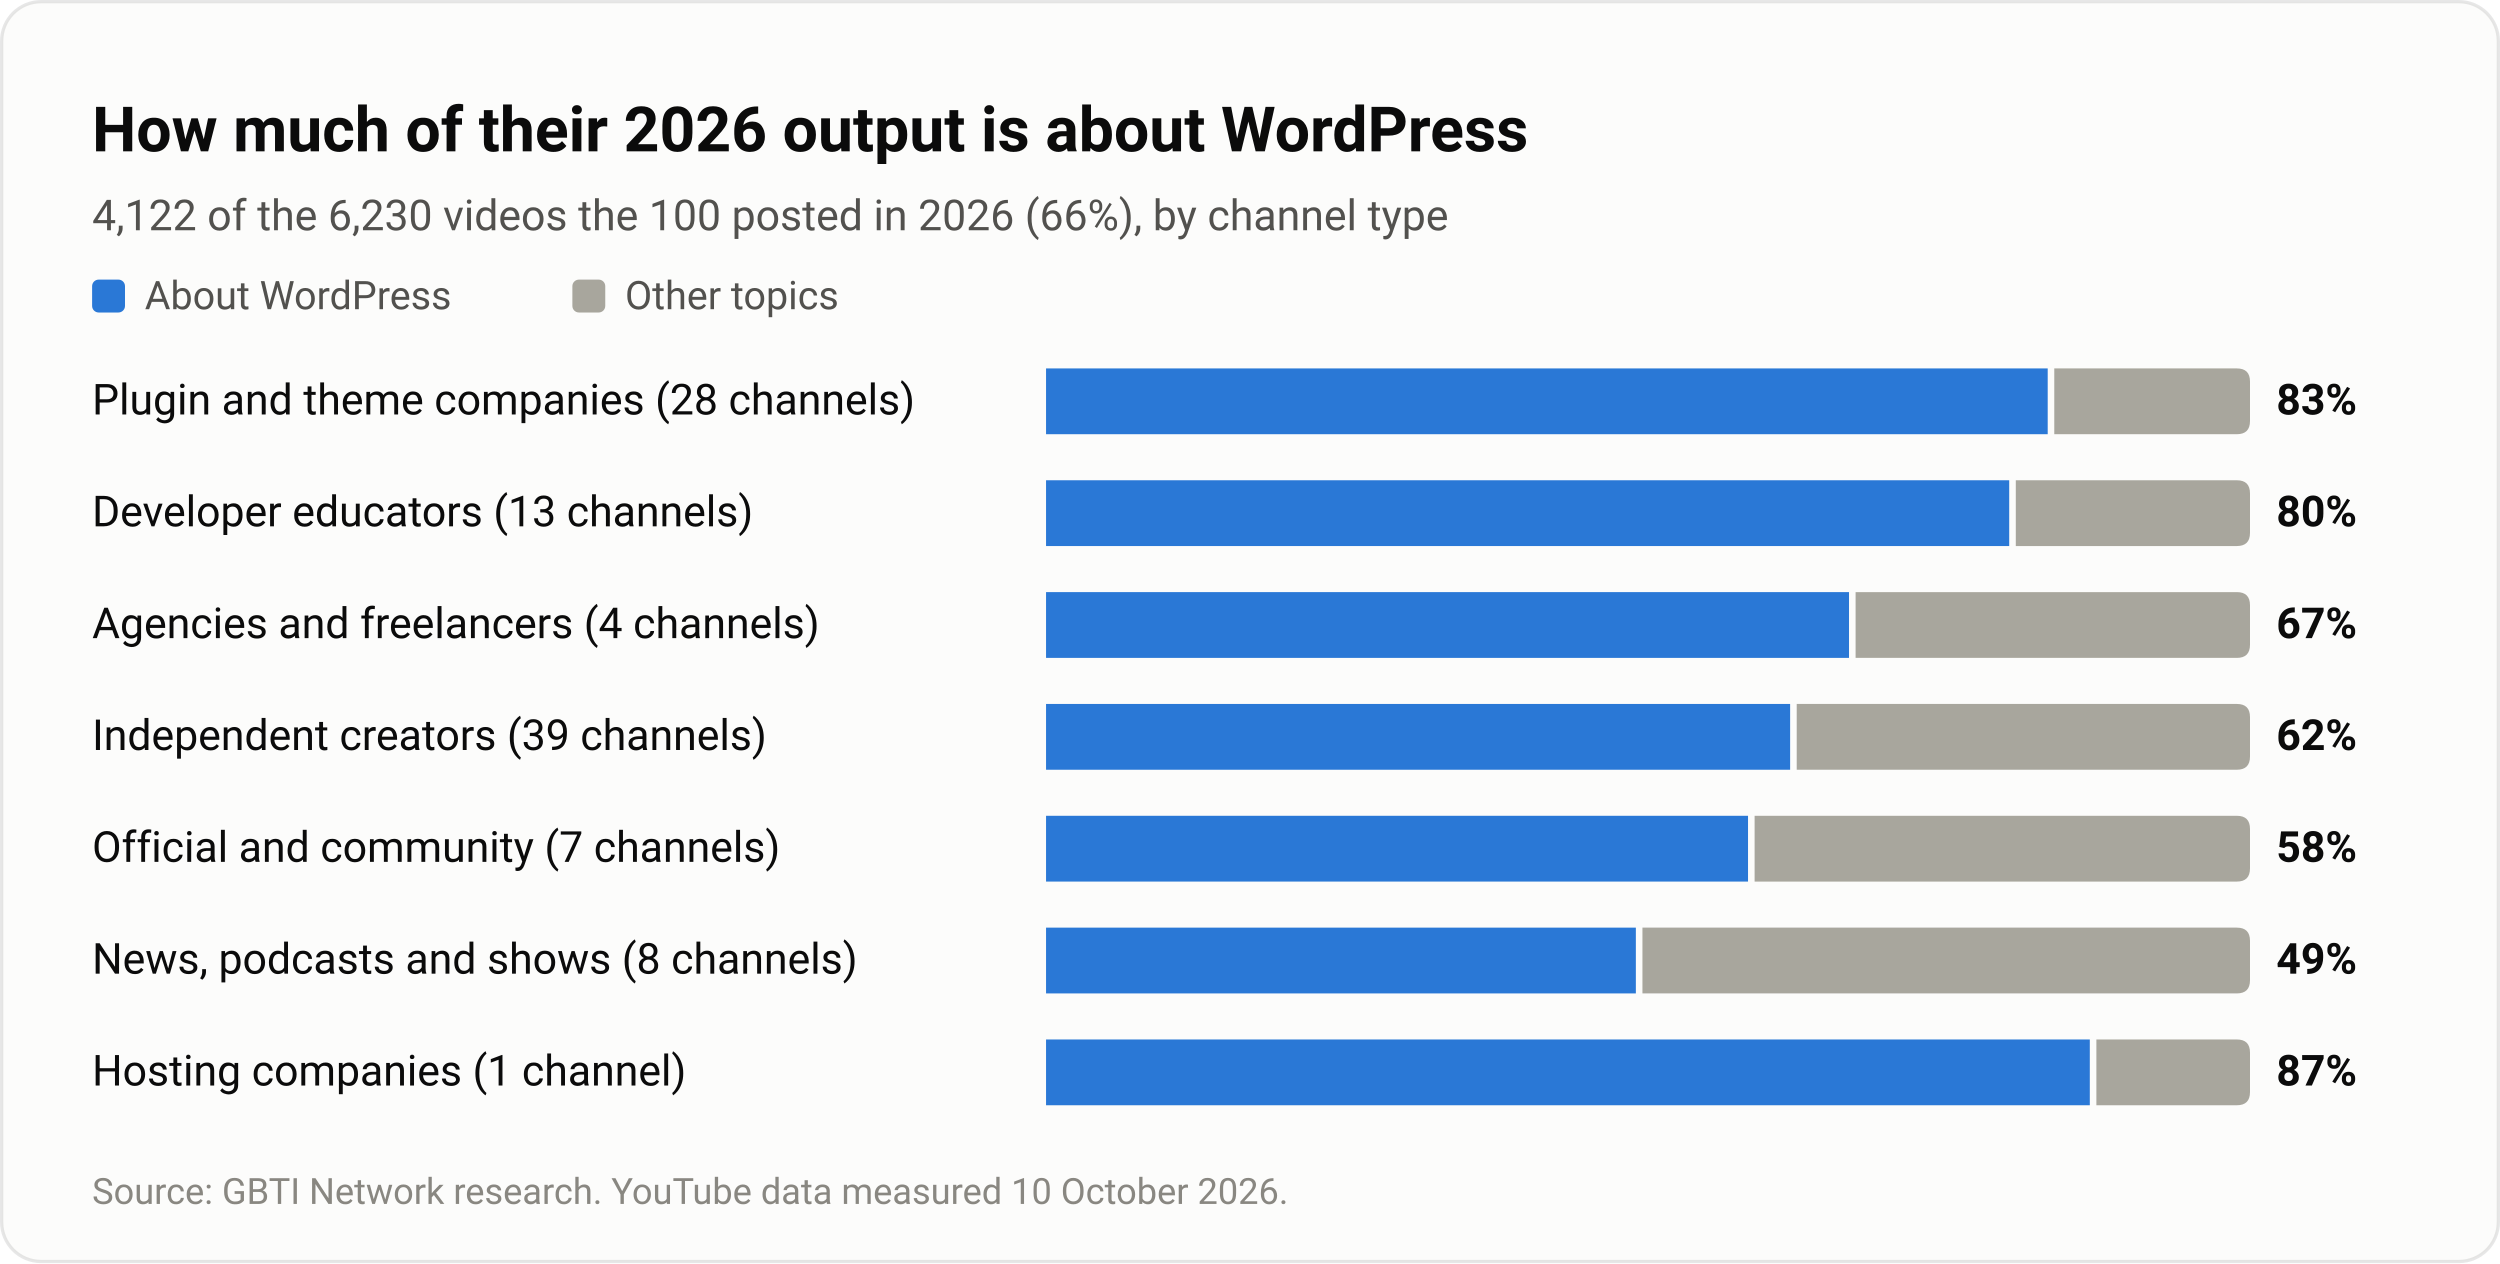
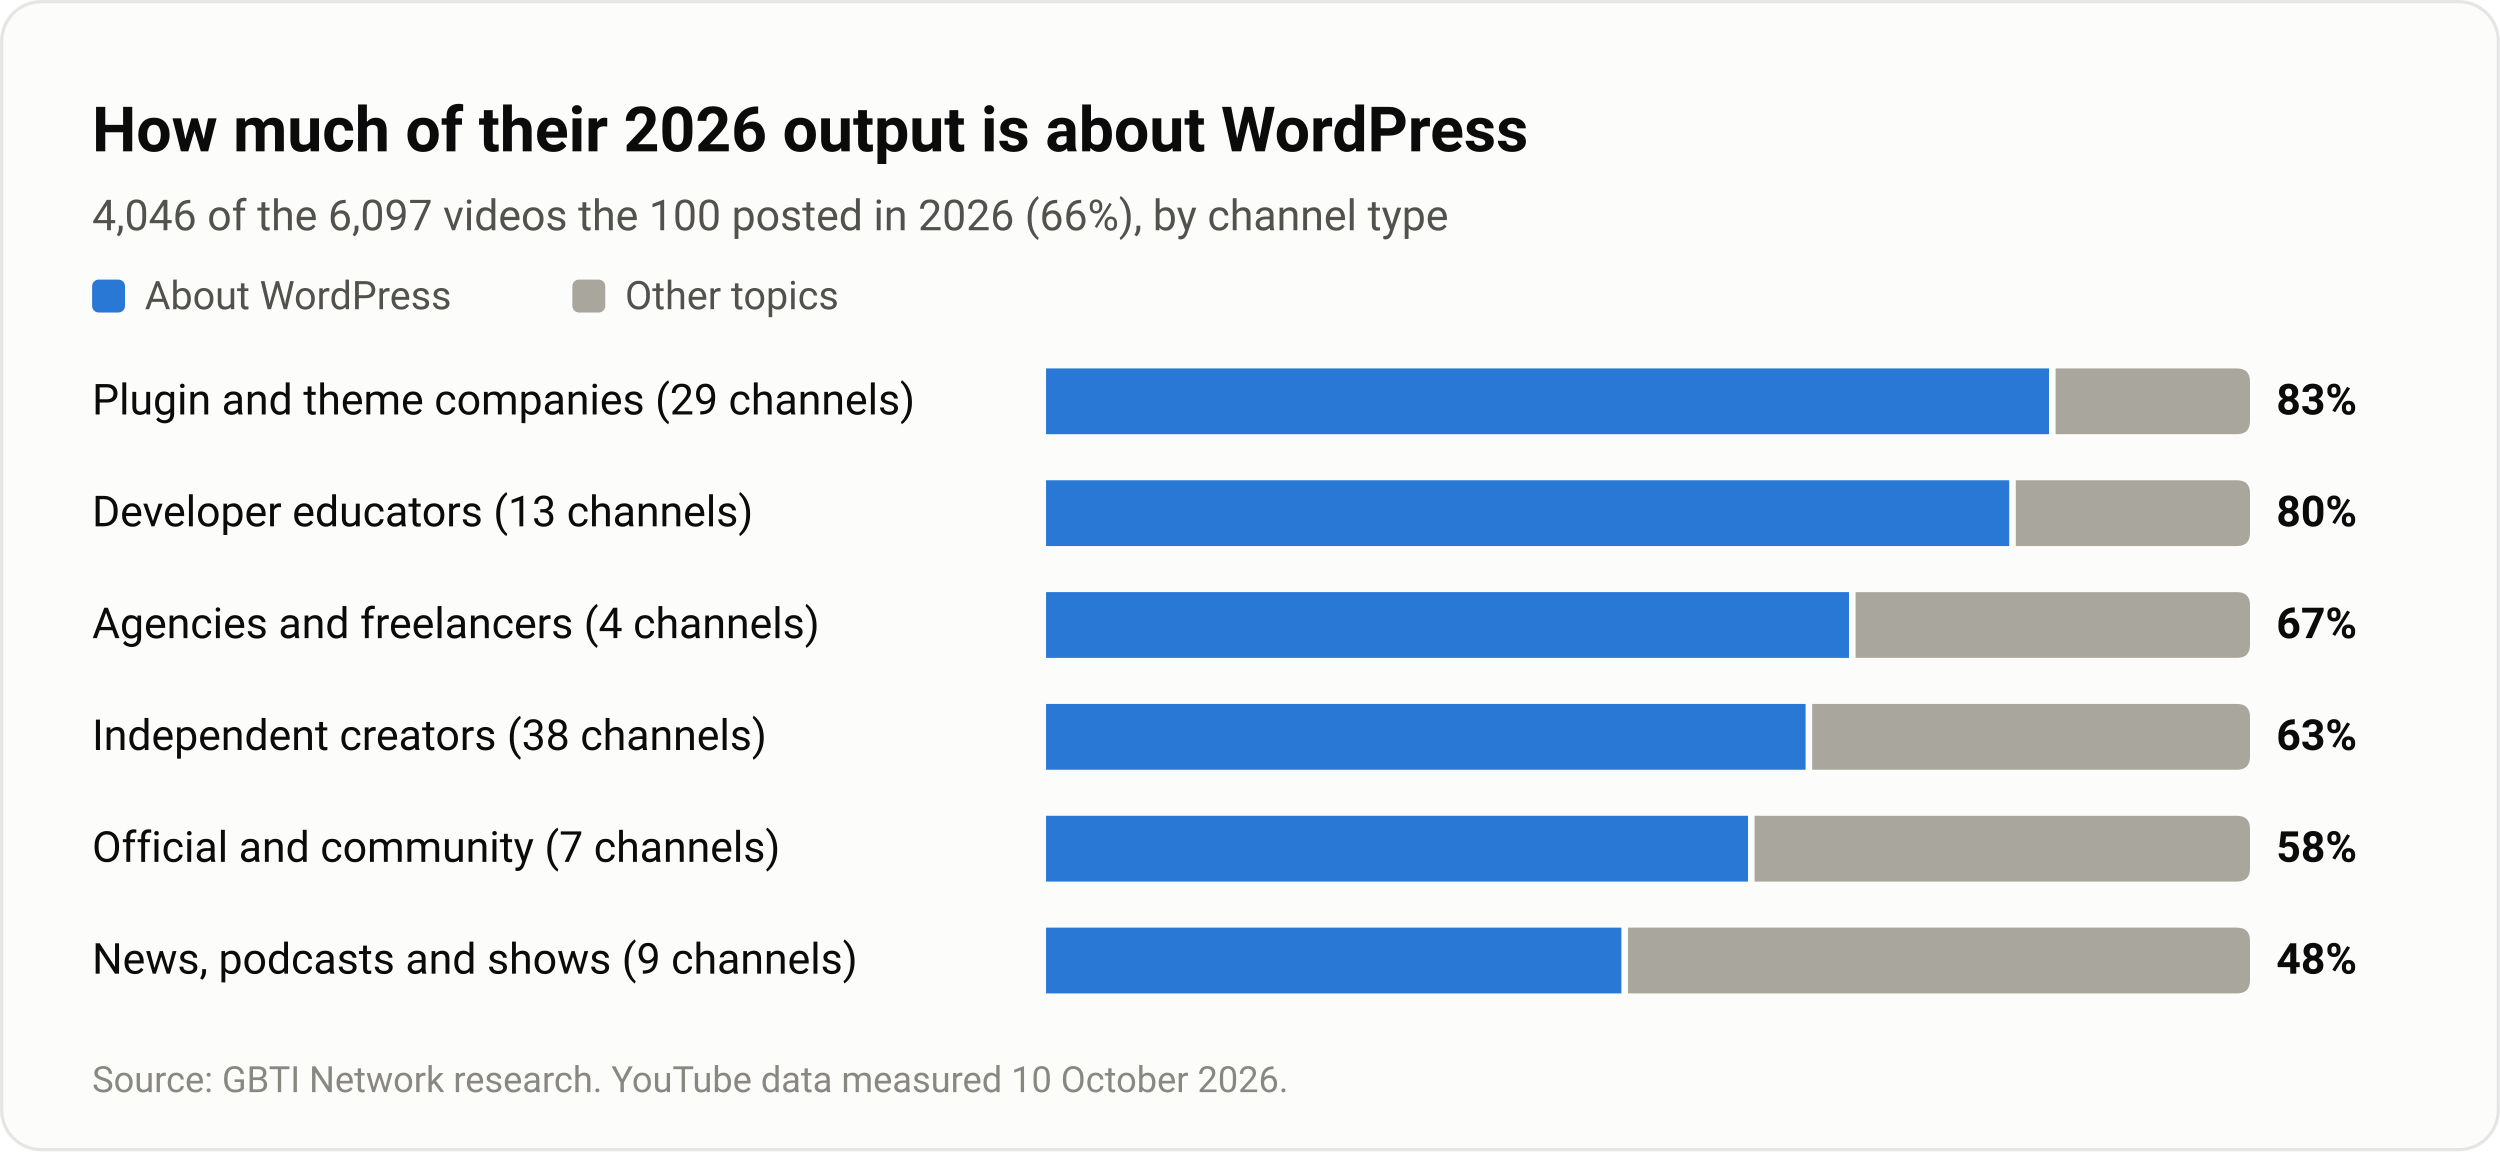
- <svg xmlns="http://www.w3.org/2000/svg" width="760" height="384" viewBox="0 0 760 384" role="img" aria-label="Share of the videos posted in 2026 that are about WordPress, by channel type. All 100 channels: 4,122 of 6,230 videos (66%). Plugin and theme companies 83% of 1,229; Developer educators 80% of 421; Agencies and freelancers 67% of 631; Independent creators 62% of 2,515; Official and community 58% of 653; News, podcasts and shows 49% of 721; Hosting companies 87% of 60." font-family="system-ui, -apple-system, 'Segoe UI', Roboto, Helvetica, Arial, sans-serif">
-   <rect x="0.5" y="0.5" width="759" height="383" rx="12" fill="#fcfcfb" stroke="rgba(11,11,11,0.10)" />
+ <svg xmlns="http://www.w3.org/2000/svg" width="760" height="350" viewBox="0 0 760 350" role="img" aria-label="Share of the videos posted in 2026 that are about WordPress, by channel type. All 100 channels: 4,046 of 6,097 videos (66%). Plugin and theme companies 83% of 1,237; Developer educators 80% of 421; Agencies and freelancers 67% of 631; Independent creators 63% of 2,408; Official and community 58% of 653; News, podcasts and shows 48% of 747." font-family="system-ui, -apple-system, 'Segoe UI', Roboto, Helvetica, Arial, sans-serif">
+   <rect x="0.5" y="0.5" width="759" height="349" rx="12" fill="#fcfcfb" stroke="rgba(11,11,11,0.10)" />
  <text x="28.0" y="46.0" font-size="19" font-weight="650" fill="#0b0b0b" text-anchor="start">How much of their 2026 output is about WordPress</text>
-   <text x="28.0" y="70.0" font-size="13" font-weight="400" fill="#52514e" text-anchor="start">4,122 of the 6,230 videos the 100 posted in 2026 (66%), by channel type</text>
+   <text x="28.0" y="70.0" font-size="13" font-weight="400" fill="#52514e" text-anchor="start">4,046 of the 6,097 videos the 100 posted in 2026 (66%), by channel type</text>
  <rect x="28" y="85" width="10" height="10" rx="2" fill="#2a78d6" />
  <text x="44.0" y="94.0" font-size="12" font-weight="400" fill="#52514e" text-anchor="start">About WordPress</text>
  <rect x="174.0" y="85" width="10" height="10" rx="2" fill="#a8a69d" />
  <text x="190.0" y="94.0" font-size="12" font-weight="400" fill="#52514e" text-anchor="start">Other topics</text>
-   <text x="28.0" y="126.0" font-size="13" font-weight="400" fill="#0b0b0b" text-anchor="start">Plugin and theme companies (28 channels)</text>
-   <path d="M318.0,112.0 H622.5 Q622.5,112.0 622.5,112.0 V132.0 Q622.5,132.0 622.5,132.0 H318.0 Z" fill="#2a78d6" />
-   <path d="M624.5,112.0 H680.0 Q684.0,112.0 684.0,116.0 V128.0 Q684.0,132.0 680.0,132.0 H624.5 Z" fill="#a8a69d" />
+   <text x="28.0" y="126.0" font-size="13" font-weight="400" fill="#0b0b0b" text-anchor="start">Plugin and theme companies (29 channels)</text>
+   <path d="M318.0,112.0 H622.9 Q622.9,112.0 622.9,112.0 V132.0 Q622.9,132.0 622.9,132.0 H318.0 Z" fill="#2a78d6" />
+   <path d="M624.9,112.0 H680.0 Q684.0,112.0 684.0,116.0 V128.0 Q684.0,132.0 680.0,132.0 H624.9 Z" fill="#a8a69d" />
  <text x="692.0" y="126.0" font-size="13" font-weight="600" fill="#0b0b0b" text-anchor="start">83%</text>
  <text x="28.0" y="160.0" font-size="13" font-weight="400" fill="#0b0b0b" text-anchor="start">Developer educators (13 channels)</text>
  <path d="M318.0,146.0 H610.8 Q610.8,146.0 610.8,146.0 V166.0 Q610.8,166.0 610.8,166.0 H318.0 Z" fill="#2a78d6" />
  <path d="M612.8,146.0 H680.0 Q684.0,146.0 684.0,150.0 V162.0 Q684.0,166.0 680.0,166.0 H612.8 Z" fill="#a8a69d" />
  <text x="692.0" y="160.0" font-size="13" font-weight="600" fill="#0b0b0b" text-anchor="start">80%</text>
  <text x="28.0" y="194.0" font-size="13" font-weight="400" fill="#0b0b0b" text-anchor="start">Agencies and freelancers (4 channels)</text>
  <path d="M318.0,180.0 H562.1 Q562.1,180.0 562.1,180.0 V200.0 Q562.1,200.0 562.1,200.0 H318.0 Z" fill="#2a78d6" />
  <path d="M564.1,180.0 H680.0 Q684.0,180.0 684.0,184.0 V196.0 Q684.0,200.0 680.0,200.0 H564.1 Z" fill="#a8a69d" />
  <text x="692.0" y="194.0" font-size="13" font-weight="600" fill="#0b0b0b" text-anchor="start">67%</text>
-   <text x="28.0" y="228.0" font-size="13" font-weight="400" fill="#0b0b0b" text-anchor="start">Independent creators (39 channels)</text>
-   <path d="M318.0,214.0 H544.2 Q544.2,214.0 544.2,214.0 V234.0 Q544.2,234.0 544.2,234.0 H318.0 Z" fill="#2a78d6" />
-   <path d="M546.2,214.0 H680.0 Q684.0,214.0 684.0,218.0 V230.0 Q684.0,234.0 680.0,234.0 H546.2 Z" fill="#a8a69d" />
-   <text x="692.0" y="228.0" font-size="13" font-weight="600" fill="#0b0b0b" text-anchor="start">62%</text>
+   <text x="28.0" y="228.0" font-size="13" font-weight="400" fill="#0b0b0b" text-anchor="start">Independent creators (38 channels)</text>
+   <path d="M318.0,214.0 H548.9 Q548.9,214.0 548.9,214.0 V234.0 Q548.9,234.0 548.9,234.0 H318.0 Z" fill="#2a78d6" />
+   <path d="M550.9,214.0 H680.0 Q684.0,214.0 684.0,218.0 V230.0 Q684.0,234.0 680.0,234.0 H550.9 Z" fill="#a8a69d" />
+   <text x="692.0" y="228.0" font-size="13" font-weight="600" fill="#0b0b0b" text-anchor="start">63%</text>
  <text x="28.0" y="262.0" font-size="13" font-weight="400" fill="#0b0b0b" text-anchor="start">Official and community (7 channels)</text>
  <path d="M318.0,248.0 H531.4 Q531.4,248.0 531.4,248.0 V268.0 Q531.4,268.0 531.4,268.0 H318.0 Z" fill="#2a78d6" />
  <path d="M533.4,248.0 H680.0 Q684.0,248.0 684.0,252.0 V264.0 Q684.0,268.0 680.0,268.0 H533.4 Z" fill="#a8a69d" />
  <text x="692.0" y="262.0" font-size="13" font-weight="600" fill="#0b0b0b" text-anchor="start">58%</text>
-   <text x="28.0" y="296.0" font-size="13" font-weight="400" fill="#0b0b0b" text-anchor="start">News, podcasts and shows (8 channels)</text>
-   <path d="M318.0,282.0 H497.3 Q497.3,282.0 497.3,282.0 V302.0 Q497.3,302.0 497.3,302.0 H318.0 Z" fill="#2a78d6" />
-   <path d="M499.3,282.0 H680.0 Q684.0,282.0 684.0,286.0 V298.0 Q684.0,302.0 680.0,302.0 H499.3 Z" fill="#a8a69d" />
-   <text x="692.0" y="296.0" font-size="13" font-weight="600" fill="#0b0b0b" text-anchor="start">49%</text>
-   <text x="28.0" y="330.0" font-size="13" font-weight="400" fill="#0b0b0b" text-anchor="start">Hosting companies (1 channel)</text>
-   <path d="M318.0,316.0 H635.3 Q635.3,316.0 635.3,316.0 V336.0 Q635.3,336.0 635.3,336.0 H318.0 Z" fill="#2a78d6" />
-   <path d="M637.3,316.0 H680.0 Q684.0,316.0 684.0,320.0 V332.0 Q684.0,336.0 680.0,336.0 H637.3 Z" fill="#a8a69d" />
-   <text x="692.0" y="330.0" font-size="13" font-weight="600" fill="#0b0b0b" text-anchor="start">87%</text>
-   <text x="28.0" y="366.0" font-size="11" font-weight="400" fill="#898781" text-anchor="start">Source: GBTI Network research. YouTube data measured 10 October 2026.</text>
+   <text x="28.0" y="296.0" font-size="13" font-weight="400" fill="#0b0b0b" text-anchor="start">News, podcasts and shows (9 channels)</text>
+   <path d="M318.0,282.0 H492.9 Q492.9,282.0 492.9,282.0 V302.0 Q492.9,302.0 492.9,302.0 H318.0 Z" fill="#2a78d6" />
+   <path d="M494.9,282.0 H680.0 Q684.0,282.0 684.0,286.0 V298.0 Q684.0,302.0 680.0,302.0 H494.9 Z" fill="#a8a69d" />
+   <text x="692.0" y="296.0" font-size="13" font-weight="600" fill="#0b0b0b" text-anchor="start">48%</text>
+   <text x="28.0" y="332.0" font-size="11" font-weight="400" fill="#898781" text-anchor="start">Source: GBTI Network research. YouTube data measured 10 October 2026.</text>
</svg>
